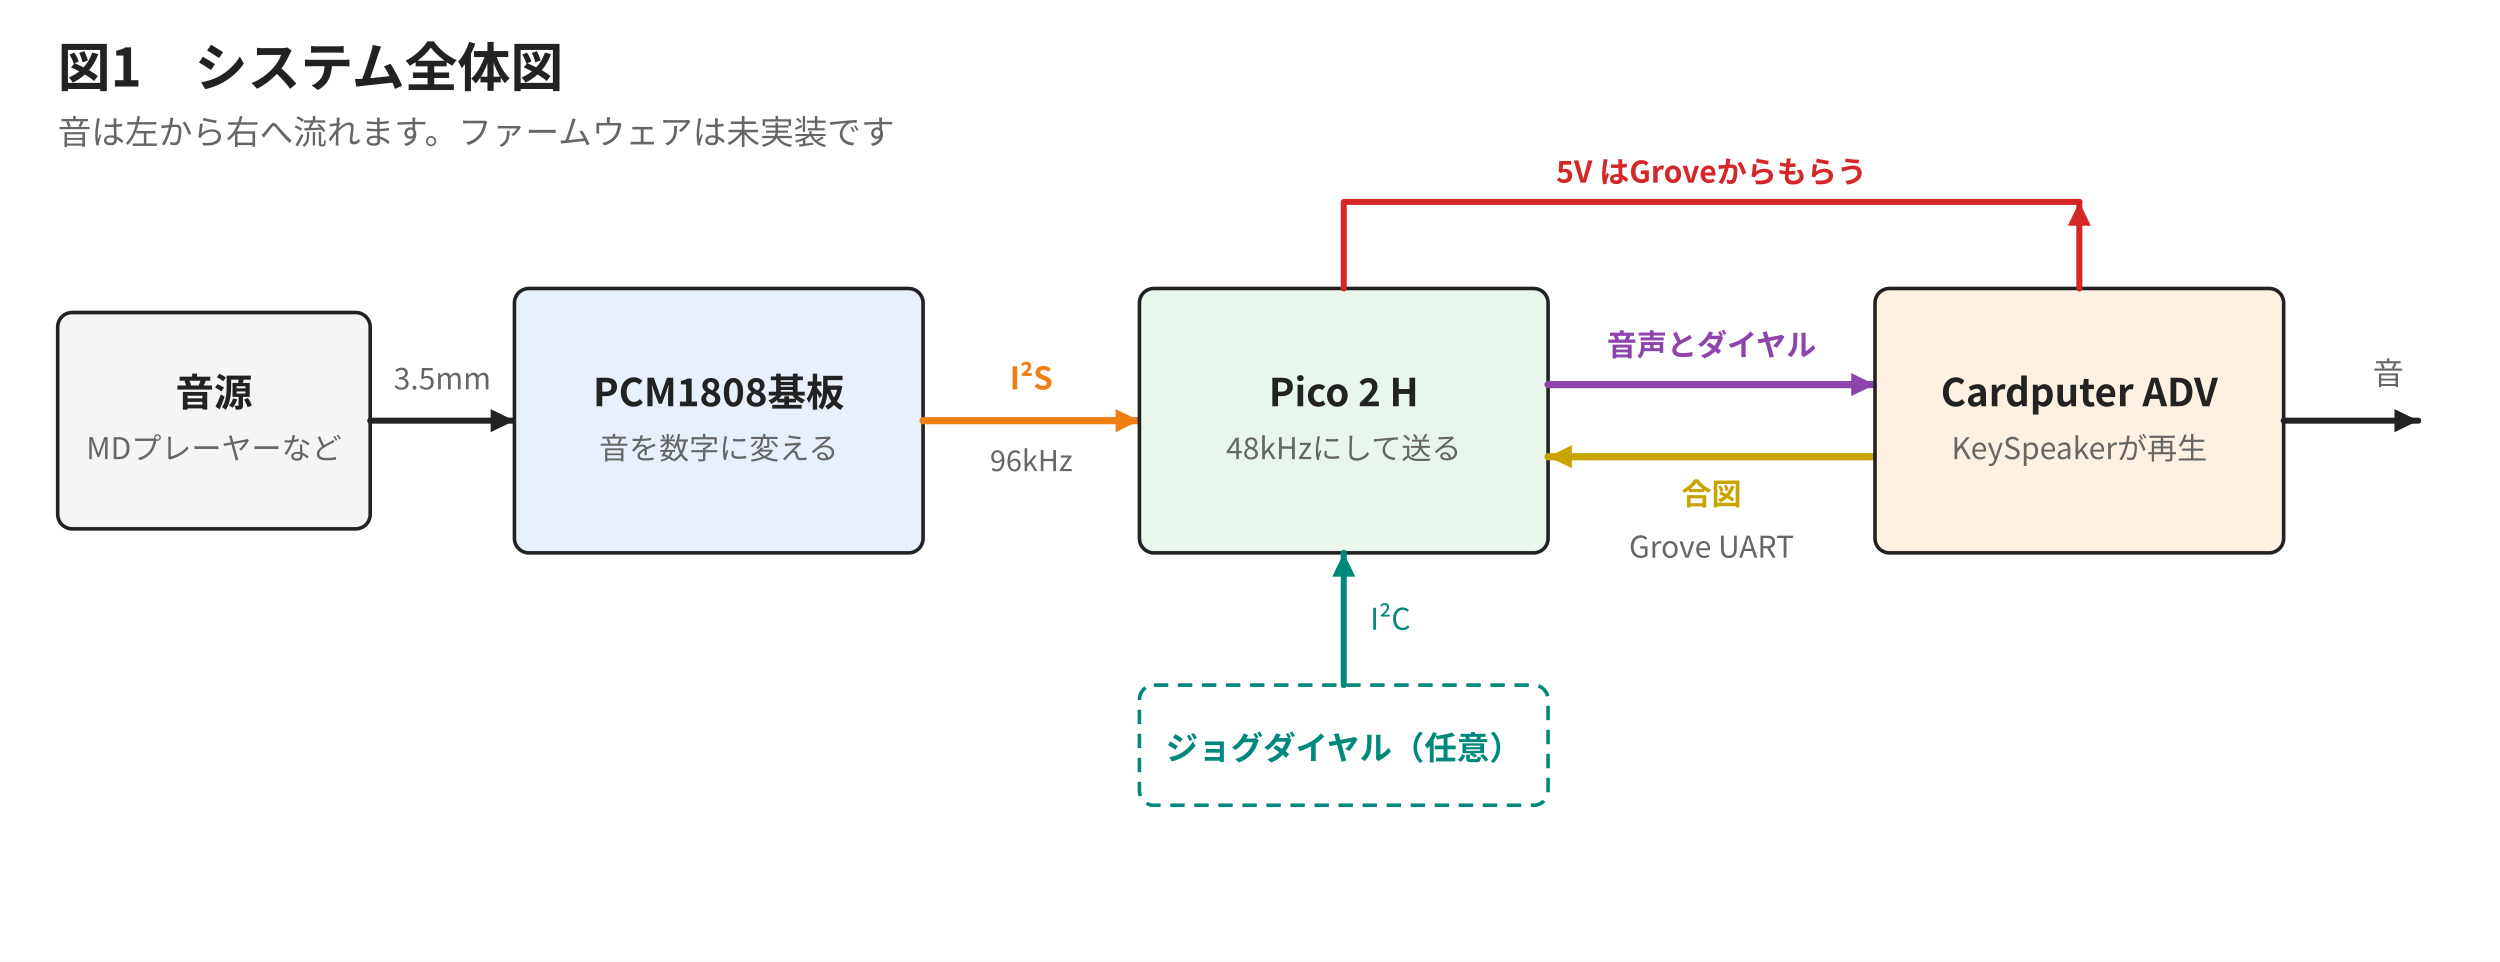
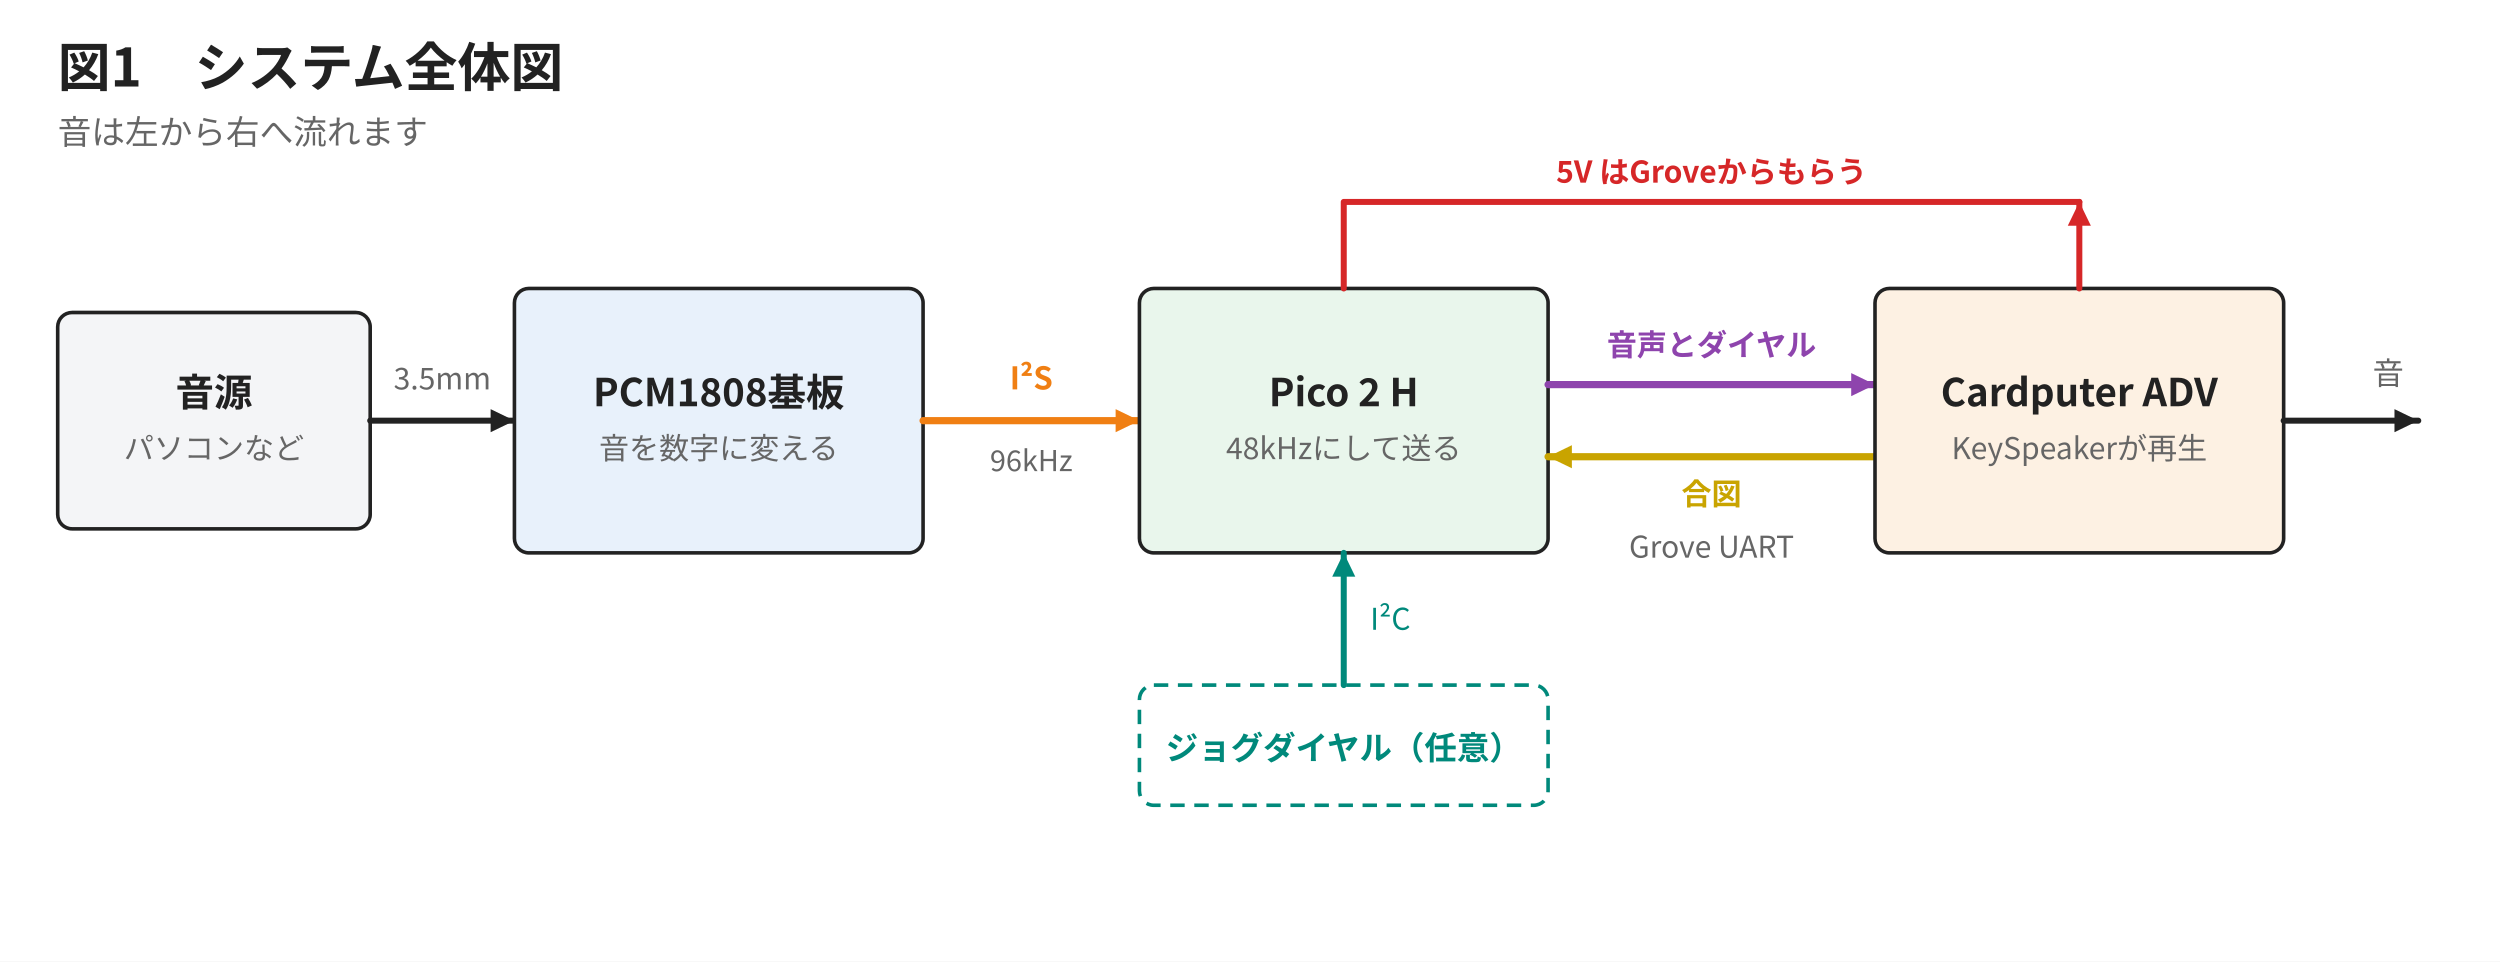
<svg xmlns="http://www.w3.org/2000/svg" viewBox="0 0 1040 400" width="1040" height="400" font-family="'Hiragino Sans','Hiragino Kaku Gothic ProN','Noto Sans CJK JP','Noto Sans JP','Yu Gothic',Meiryo,sans-serif" role="img" aria-label="システム全体図">
  <rect width="1040" height="400" fill="#ffffff" />
  <text x="24" y="36" font-size="22" fill="#222" text-anchor="start" font-weight="700">図1　システム全体図</text>
-   <text x="24" y="60" font-size="14" fill="#666" text-anchor="start">音は左から右へ流れます。ファームウェアは未実装です</text>
+   <text x="24" y="60" font-size="14" fill="#666" text-anchor="start">音は左から右へ流れます</text>
  <rect x="24" y="130" width="130" height="90" rx="6" fill="#f4f5f7" stroke="#222" stroke-width="1.5" />
  <text x="89.0" y="169.0" font-size="16" fill="#222" text-anchor="middle" font-weight="700">音源</text>
-   <text x="89.0" y="191.0" font-size="12.5" fill="#666" text-anchor="middle">MDプレーヤーなど</text>
+   <text x="89.0" y="191.0" font-size="12.5" fill="#666" text-anchor="middle">パソコンなど</text>
  <line x1="154" y1="175" x2="214" y2="175" stroke="#222" stroke-width="2.5" stroke-linecap="round" />
  <polygon points="214.0,175.0 204.1,179.8 204.1,170.2" fill="#222" />
  <text x="184" y="162" font-size="12.5" fill="#666" text-anchor="middle">3.5mm</text>
  <rect x="214" y="120" width="170" height="110" rx="6" fill="#e8f1fb" stroke="#222" stroke-width="1.5" />
  <text x="299.0" y="169.0" font-size="16" fill="#222" text-anchor="middle" font-weight="700">PCM1808基板</text>
  <text x="299.0" y="191.0" font-size="12.5" fill="#666" text-anchor="middle">音を数字に変える</text>
  <line x1="384" y1="175" x2="474" y2="175" stroke="#f07f13" stroke-width="3" stroke-linecap="round" />
  <polygon points="474.0,175.0 464.1,179.8 464.1,170.2" fill="#f07f13" />
  <text x="429" y="162" font-size="13" fill="#f07f13" text-anchor="middle" font-weight="700">I²S</text>
  <text x="429" y="196" font-size="12" fill="#666" text-anchor="middle">96kHz</text>
  <rect x="474" y="120" width="170" height="110" rx="6" fill="#e9f6ec" stroke="#222" stroke-width="1.5" />
  <text x="559.0" y="169.0" font-size="16" fill="#222" text-anchor="middle" font-weight="700">Pico 2 H</text>
  <text x="559.0" y="191.0" font-size="12.5" fill="#666" text-anchor="middle">48kHzにして送る</text>
  <line x1="644" y1="160" x2="780" y2="160" stroke="#8e44ad" stroke-width="3" stroke-linecap="round" />
  <polygon points="780.0,160.0 770.1,164.8 770.1,155.2" fill="#8e44ad" />
  <text x="712" y="148" font-size="12.5" fill="#8e44ad" text-anchor="middle" font-weight="700">音声とダイヤル</text>
  <line x1="780" y1="190" x2="644" y2="190" stroke="#c9a400" stroke-width="3" stroke-linecap="round" />
  <polygon points="644.0,190.0 653.9,185.2 653.9,194.8" fill="#c9a400" />
  <text x="712" y="210" font-size="12.5" fill="#c9a400" text-anchor="middle" font-weight="700">合図</text>
  <text x="712" y="232" font-size="12.5" fill="#666" text-anchor="middle">Grove UART</text>
  <rect x="780" y="120" width="170" height="110" rx="6" fill="#fdf1e3" stroke="#222" stroke-width="1.5" />
  <text x="865.0" y="169.0" font-size="16" fill="#222" text-anchor="middle" font-weight="700">Cardputer ADV</text>
  <text x="865.0" y="191.0" font-size="12.5" fill="#666" text-anchor="middle">KeySpeakerが再生</text>
  <line x1="950" y1="175" x2="1006" y2="175" stroke="#222" stroke-width="2.5" stroke-linecap="round" />
  <polygon points="1006.0,175.0 996.1,179.8 996.1,170.2" fill="#222" />
  <text x="1000" y="160" font-size="13" fill="#666" text-anchor="end">音</text>
  <rect x="474" y="285" width="170" height="50" rx="6" fill="#fff" stroke="#00897b" stroke-width="1.5" stroke-dasharray="6 4" />
  <text x="559" y="316" font-size="13.5" fill="#00897b" text-anchor="middle" font-weight="700">ジョグダイヤル（任意）</text>
  <line x1="559" y1="285" x2="559" y2="230" stroke="#00897b" stroke-width="2.5" stroke-linecap="round" />
  <polygon points="559.0,230.0 563.8,239.9 554.2,239.9" fill="#00897b" />
  <text x="570" y="262" font-size="12.5" fill="#00897b" text-anchor="start">I²C</text>
  <line x1="865" y1="120" x2="865" y2="84" stroke="#d62728" stroke-width="2.5" stroke-linecap="round" />
  <polygon points="865.0,84.0 869.8,93.9 860.2,93.9" fill="#d62728" />
  <path d="M865 84 L559 84 L559 120" fill="none" stroke="#d62728" stroke-width="2.5" stroke-linecap="round" stroke-linejoin="round" />
  <text x="712" y="76" font-size="12.5" fill="#d62728" text-anchor="middle" font-weight="700">5V はGroveからもらう</text>
</svg>
